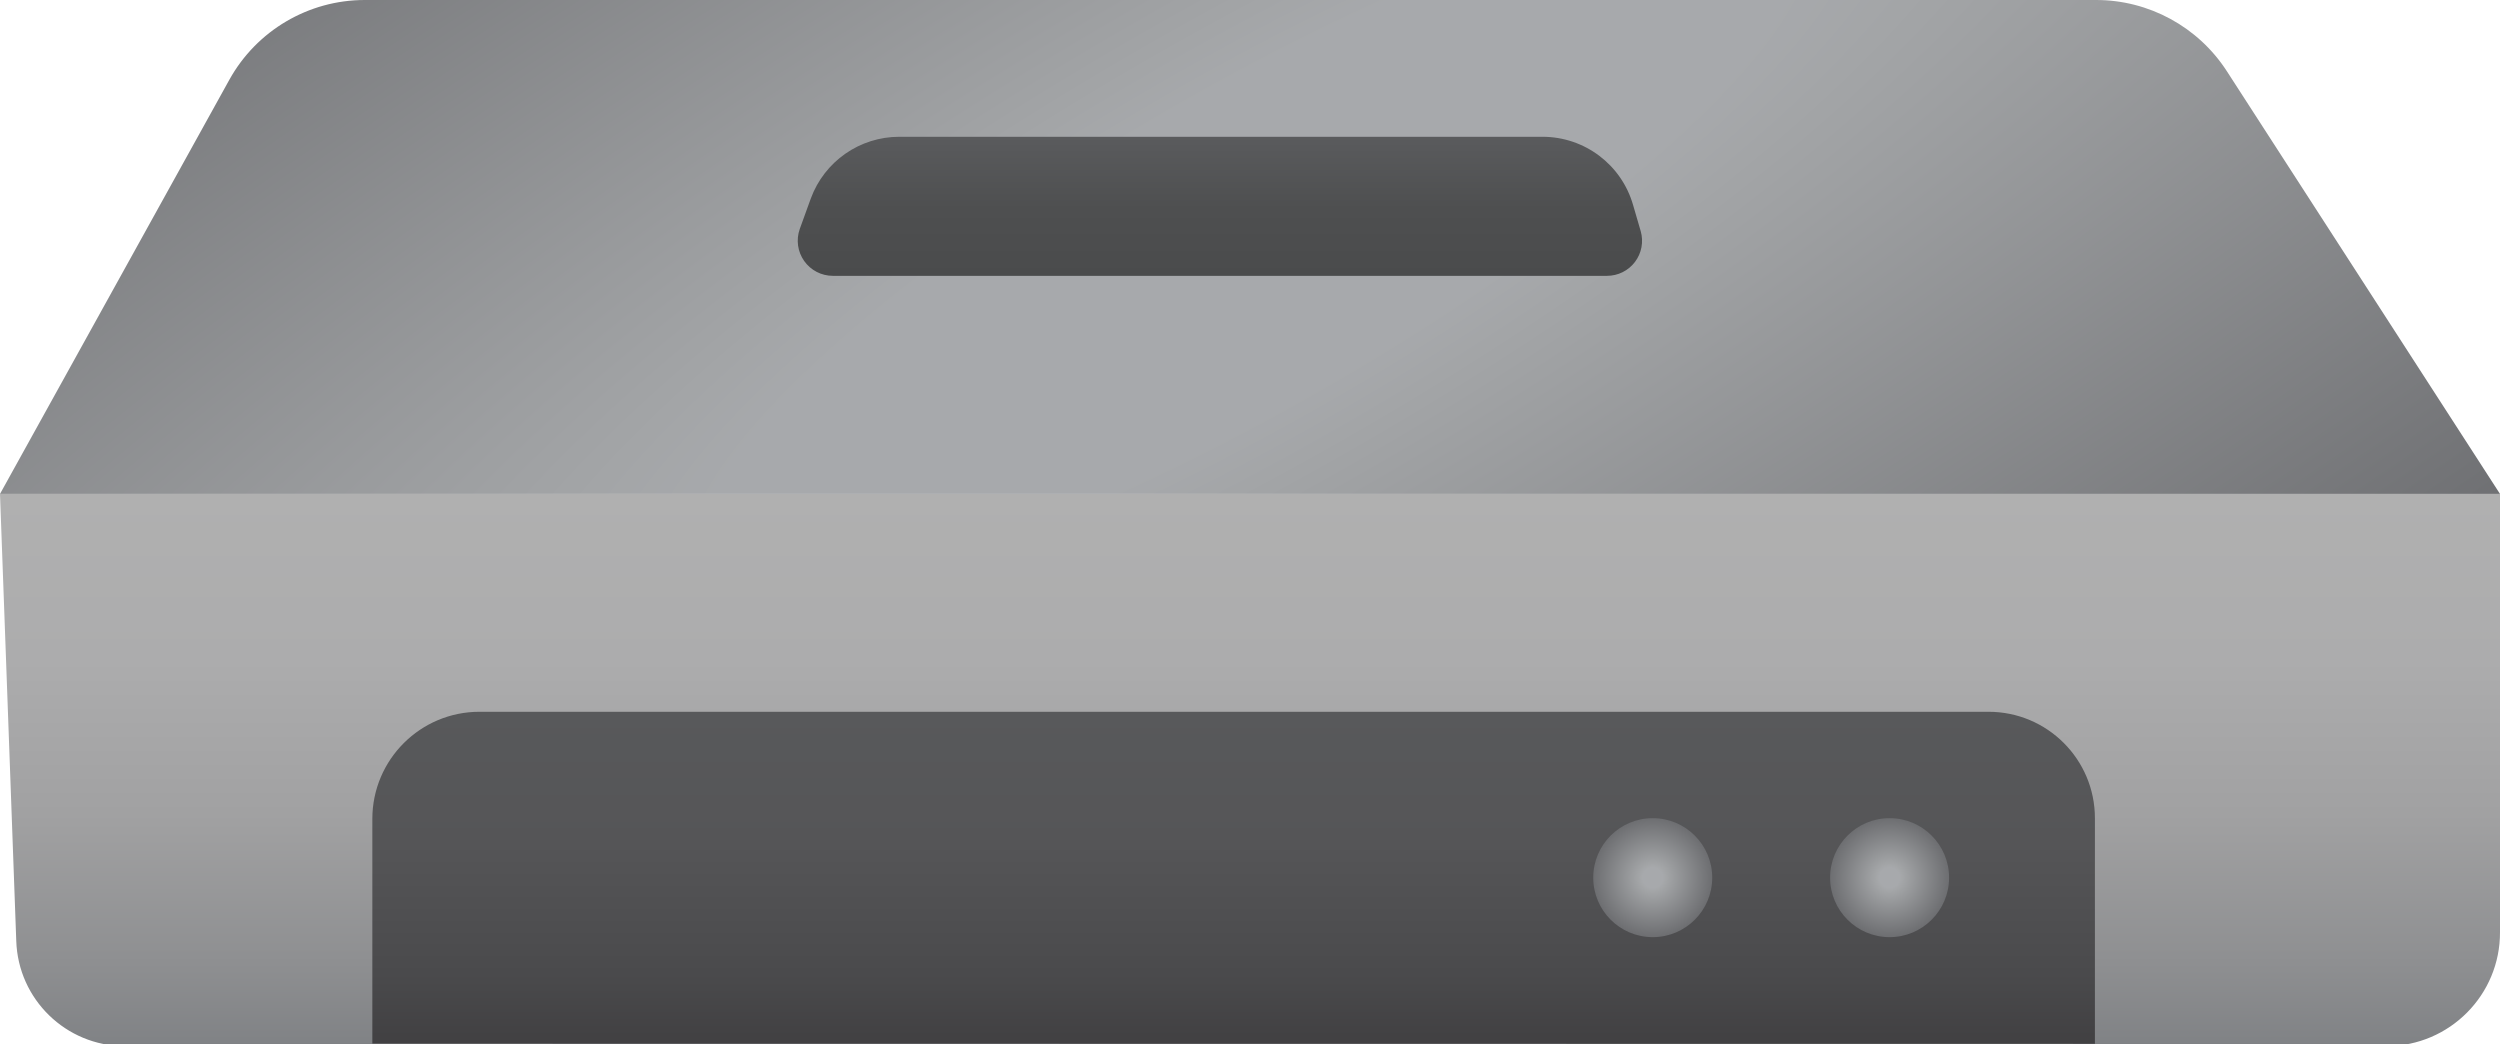
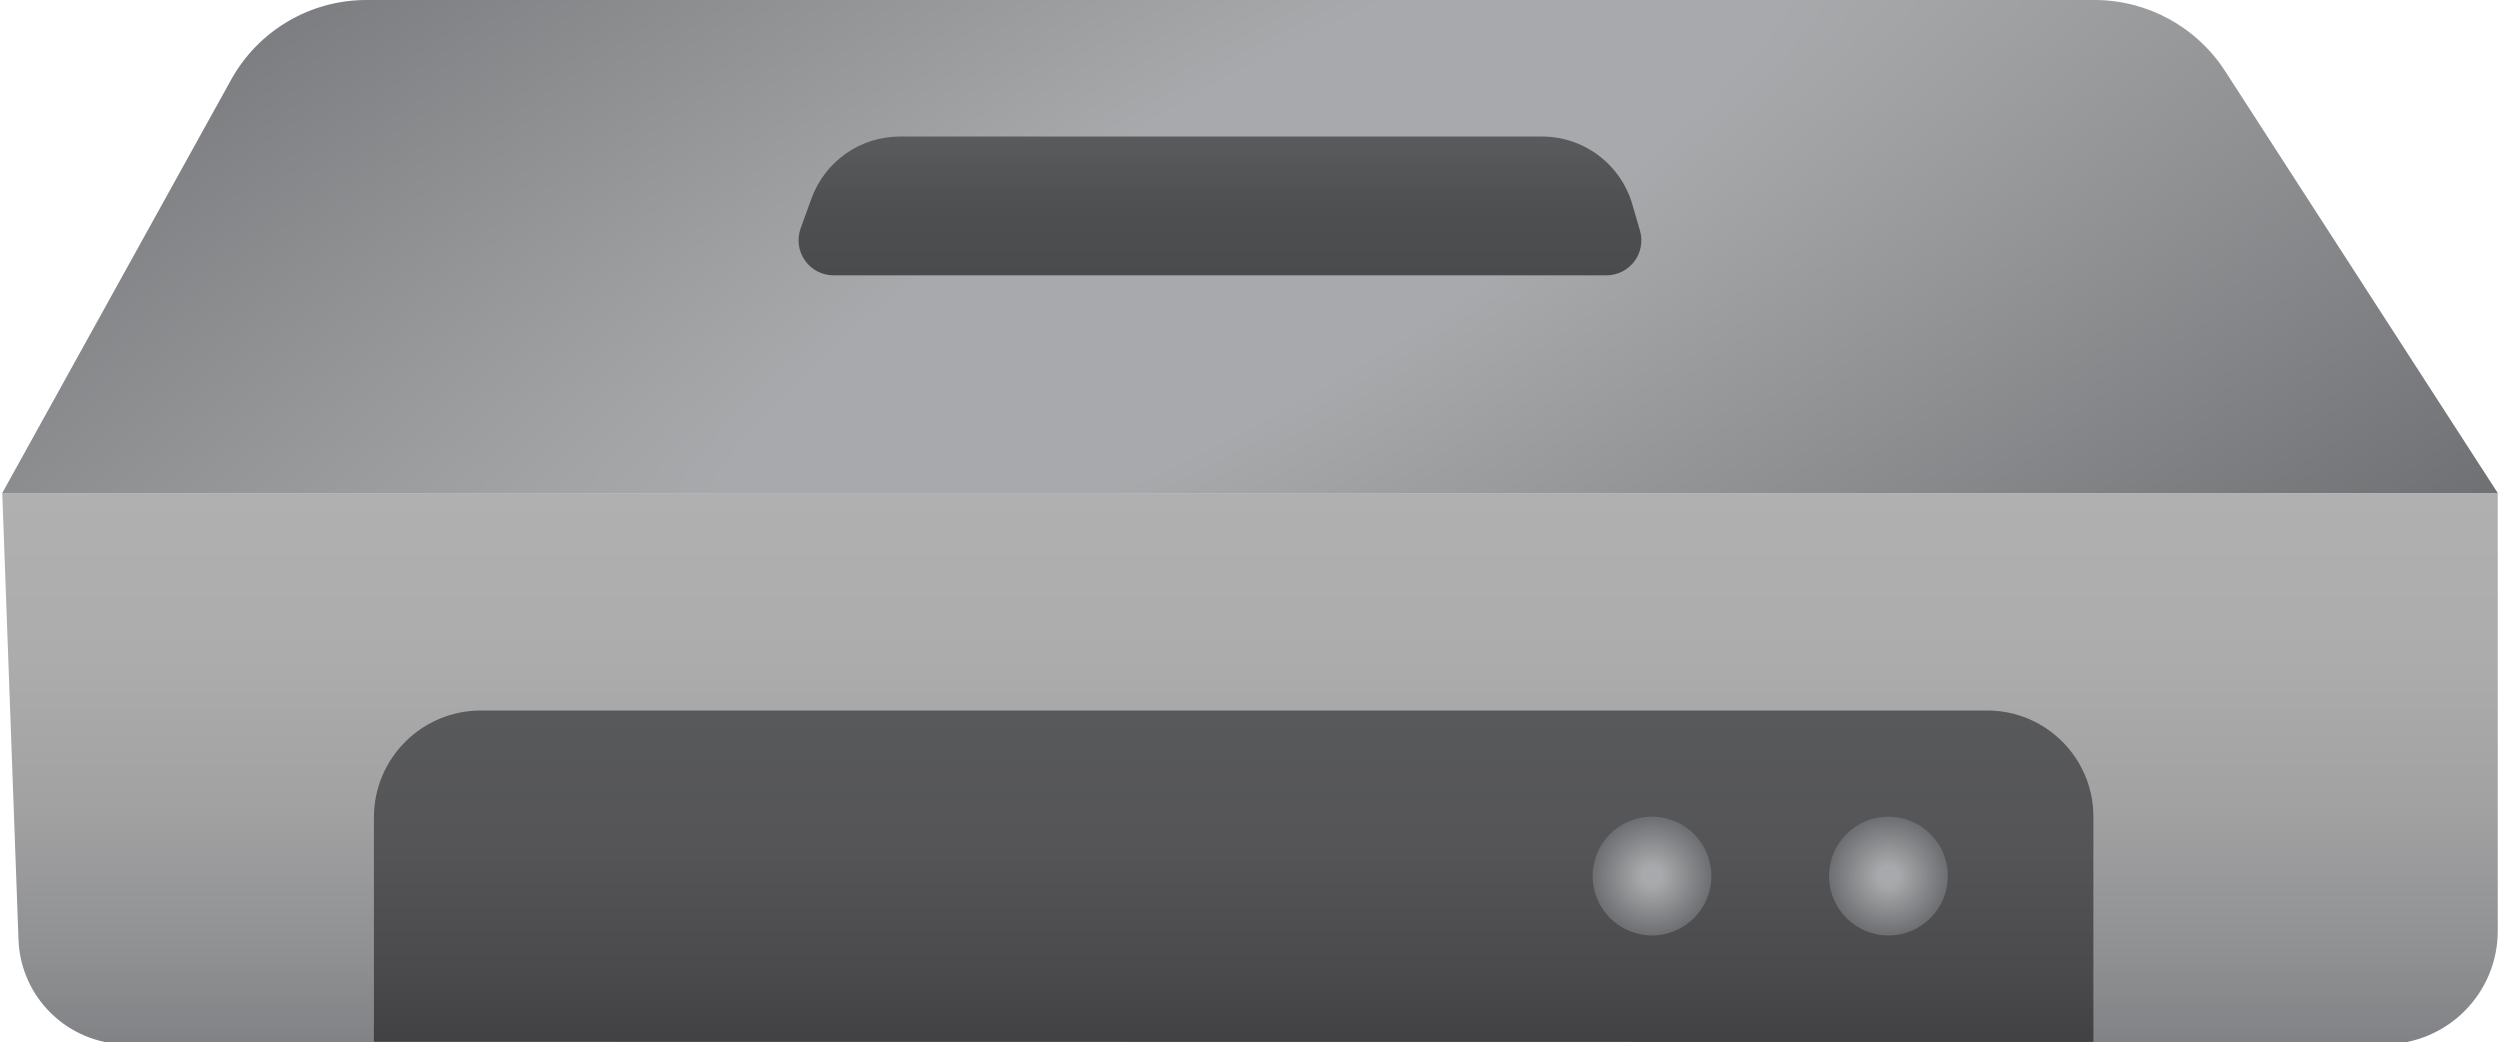
- <svg xmlns="http://www.w3.org/2000/svg" xmlns:xlink="http://www.w3.org/1999/xlink" viewBox="0 0 329 137.33">
+ <svg xmlns="http://www.w3.org/2000/svg" xmlns:xlink="http://www.w3.org/1999/xlink" width="300" height="125" viewBox="0 0 329 137.33">
  <defs>
    <style>.cls-1{fill:url(#radial-gradient);}.cls-2{fill:url(#linear-gradient);}.cls-3{fill:url(#linear-gradient-2);}.cls-4{fill:url(#radial-gradient-2);}.cls-5{fill:url(#radial-gradient-3);}.cls-6{fill:url(#linear-gradient-3);}</style>
    <radialGradient id="radial-gradient" cx="164.5" cy="32.5" r="118.57" gradientTransform="translate(134.17 239.96) rotate(-120) scale(1 4)" gradientUnits="userSpaceOnUse">
      <stop offset="0.17" stop-color="#a7a9ac" />
      <stop offset="0.23" stop-color="#a3a5a7" />
      <stop offset="1" stop-color="#6d6e71" />
    </radialGradient>
    <linearGradient id="linear-gradient" x1="164.5" y1="65" x2="164.5" y2="137.67" gradientUnits="userSpaceOnUse">
      <stop offset="0" stop-color="#b0b0b0" />
      <stop offset="0.3" stop-color="#acacad" />
      <stop offset="0.58" stop-color="#a1a1a2" />
      <stop offset="0.85" stop-color="#8e8f91" />
      <stop offset="1" stop-color="#808285" />
    </linearGradient>
    <linearGradient id="linear-gradient-2" x1="162.33" y1="93.67" x2="162.33" y2="137.33" gradientUnits="userSpaceOnUse">
      <stop offset="0" stop-color="#58595b" />
      <stop offset="0.4" stop-color="#555557" />
      <stop offset="0.79" stop-color="#4a4a4c" />
      <stop offset="1" stop-color="#414042" />
    </linearGradient>
    <radialGradient id="radial-gradient-2" cx="217.5" cy="115.5" r="7.83" gradientTransform="matrix(1, 0, 0, 1, 0, 0)" xlink:href="#radial-gradient" />
    <radialGradient id="radial-gradient-3" cx="248.67" cy="115.5" r="7.83" gradientTransform="matrix(1, 0, 0, 1, 0, 0)" xlink:href="#radial-gradient" />
    <linearGradient id="linear-gradient-3" x1="160.5" y1="36.33" x2="160.5" y2="18" gradientUnits="userSpaceOnUse">
      <stop offset="0" stop-color="#737577" />
      <stop offset="0" stop-color="#6f7173" />
      <stop offset="0" stop-color="#656668" />
      <stop offset="0" stop-color="#525455" />
      <stop offset="0" stop-color="#4a4b4c" />
      <stop offset="0.48" stop-color="#4e4f50" />
      <stop offset="0.96" stop-color="#595a5c" />
      <stop offset="1" stop-color="#5a5b5d" />
    </linearGradient>
  </defs>
  <g id="Layer_4" data-name="Layer 4">
    <path class="cls-1" d="M30.18,10.5,0,65H329L293.06,9.38A20.5,20.5,0,0,0,275.83,0H48A20.38,20.38,0,0,0,30.18,10.5Z" />
  </g>
  <g id="Layer_6" data-name="Layer 6">
    <path class="cls-2" d="M0,65H329v57.67a14.94,14.94,0,0,1-14.87,15H16.39A14.31,14.31,0,0,1,2.14,123.82Z" />
  </g>
  <g id="Layer_7" data-name="Layer 7">
    <path class="cls-3" d="M49,137.33V107.77a14.1,14.1,0,0,1,14.11-14.1H261.69a14,14,0,0,1,14,14v29.69Z" />
  </g>
  <g id="Layer_10" data-name="Layer 10">
    <g id="Layer_8" data-name="Layer 8">
      <circle class="cls-4" cx="217.5" cy="115.5" r="7.83" />
      <circle class="cls-5" cx="248.67" cy="115.5" r="7.83" />
    </g>
    <path class="cls-6" d="M105.25,30.13l1.45-4A12.4,12.4,0,0,1,118.35,18H203a12.4,12.4,0,0,1,11.92,9l1,3.43a4.61,4.61,0,0,1-4.44,5.87H109.6A4.62,4.62,0,0,1,105.25,30.13Z" />
  </g>
</svg>
